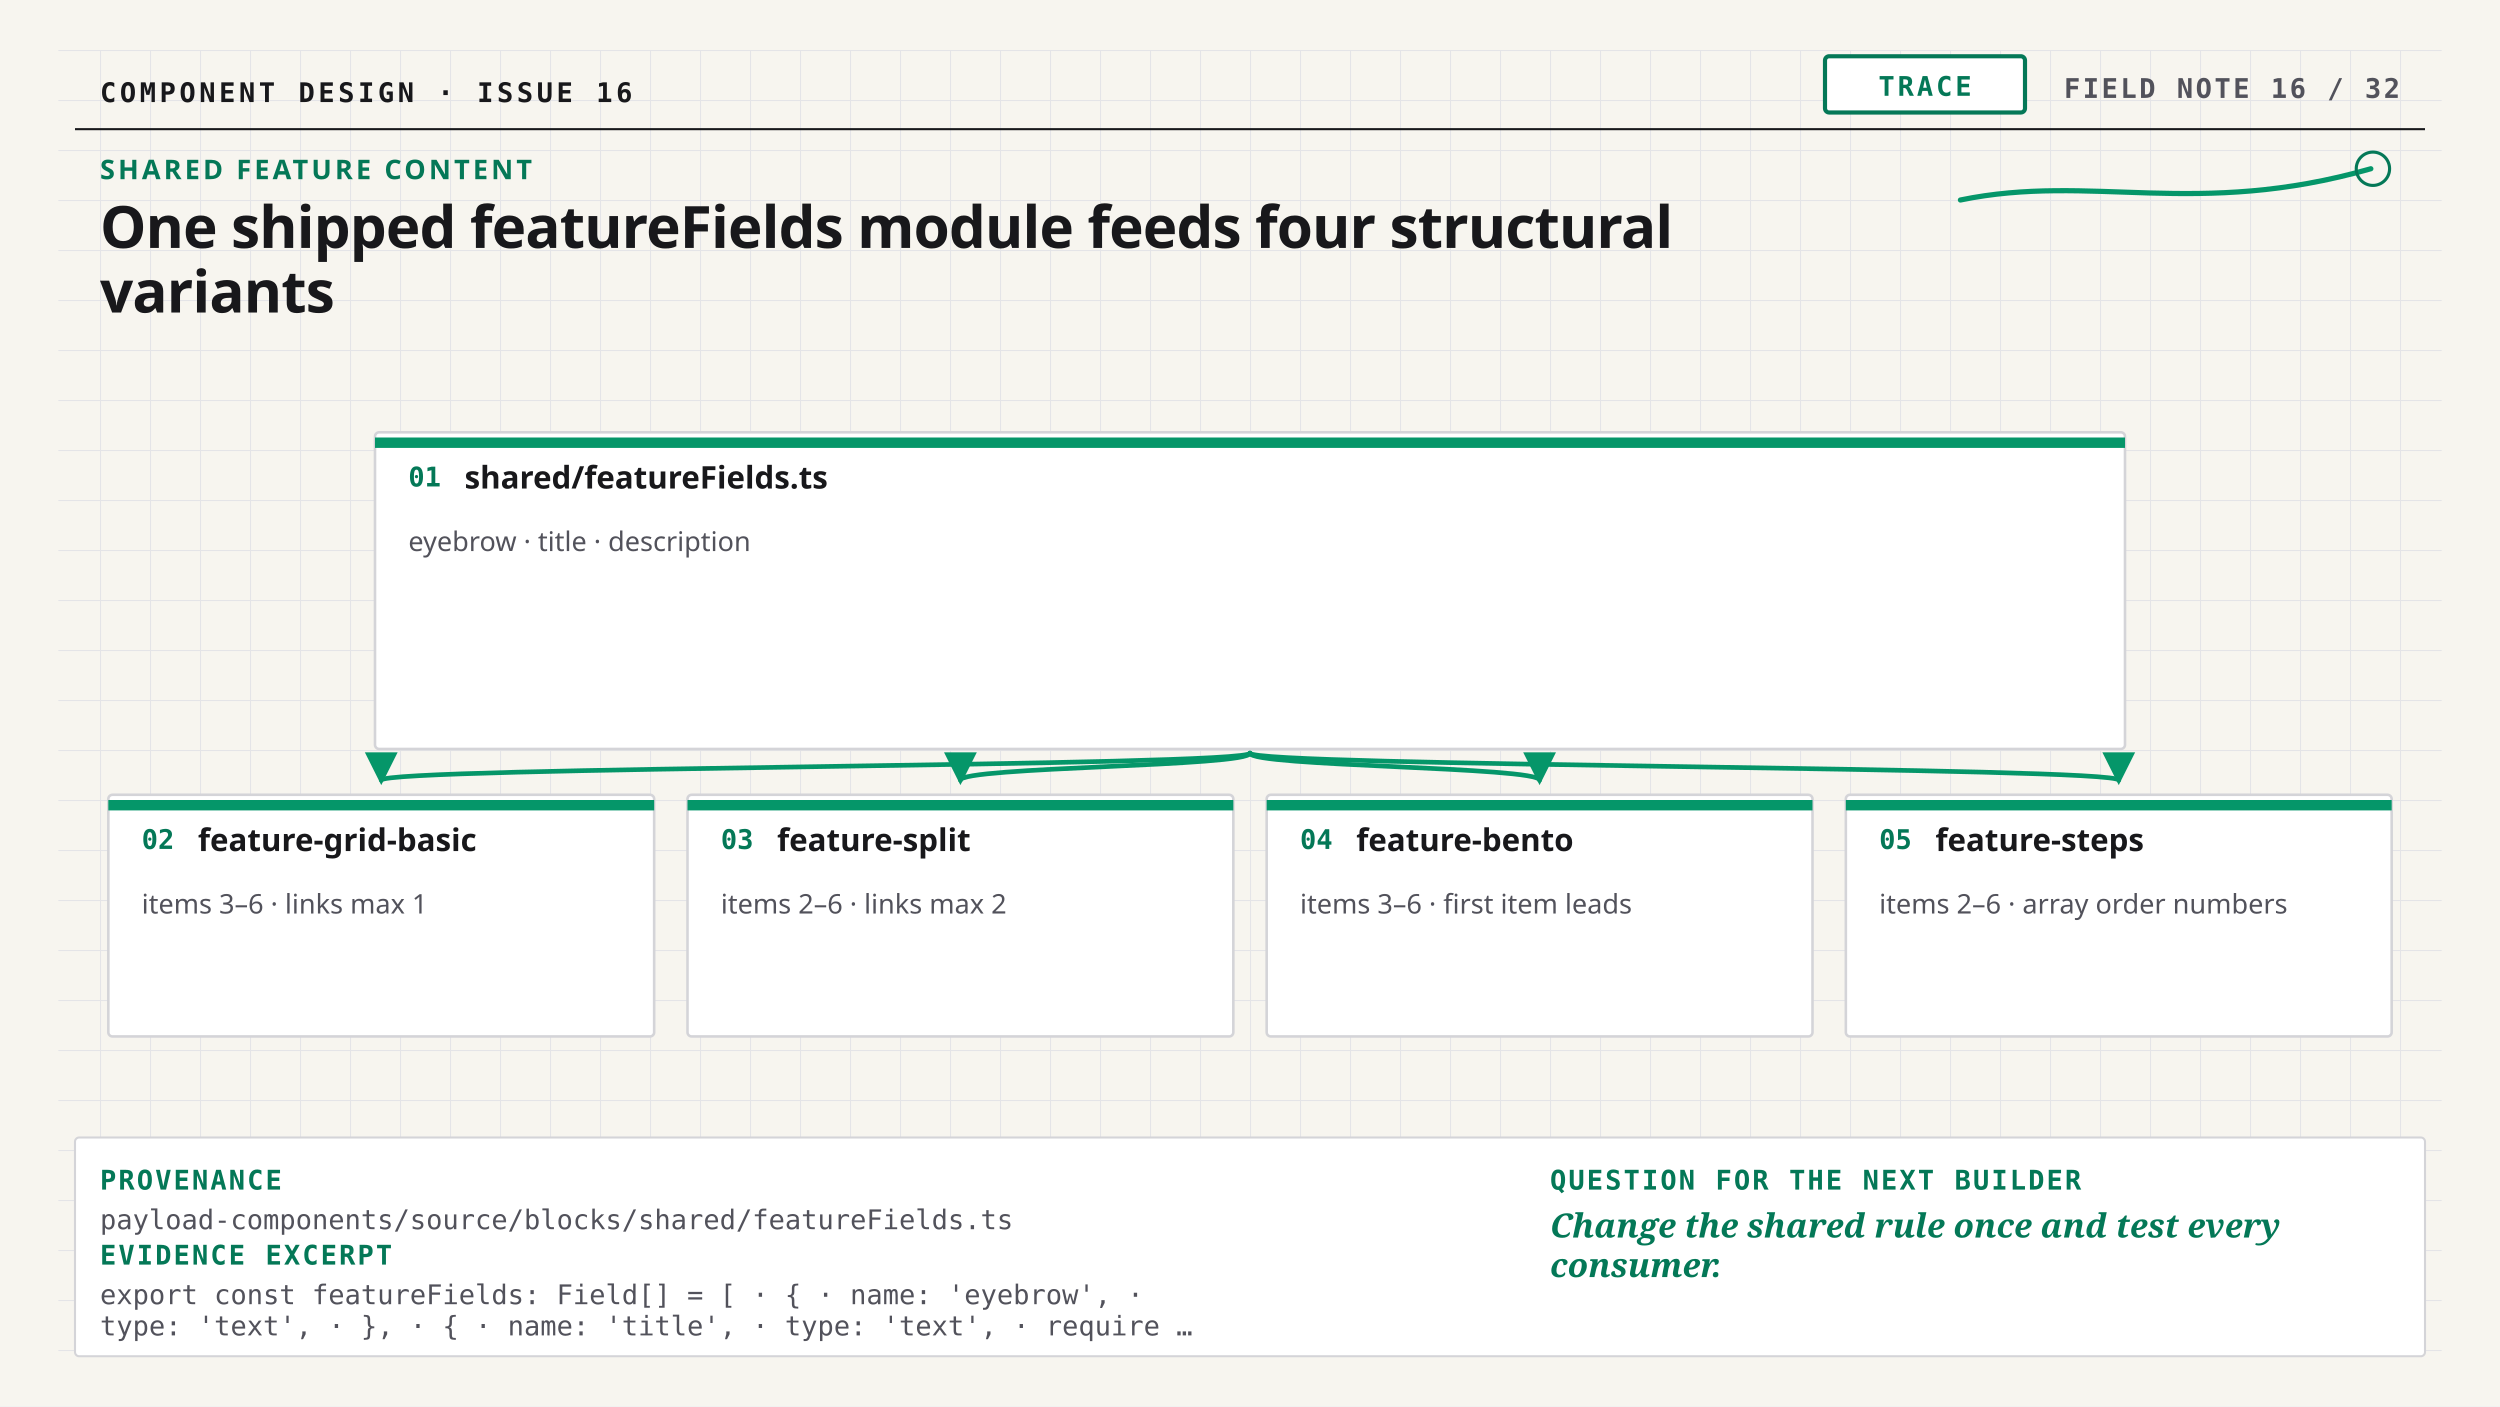
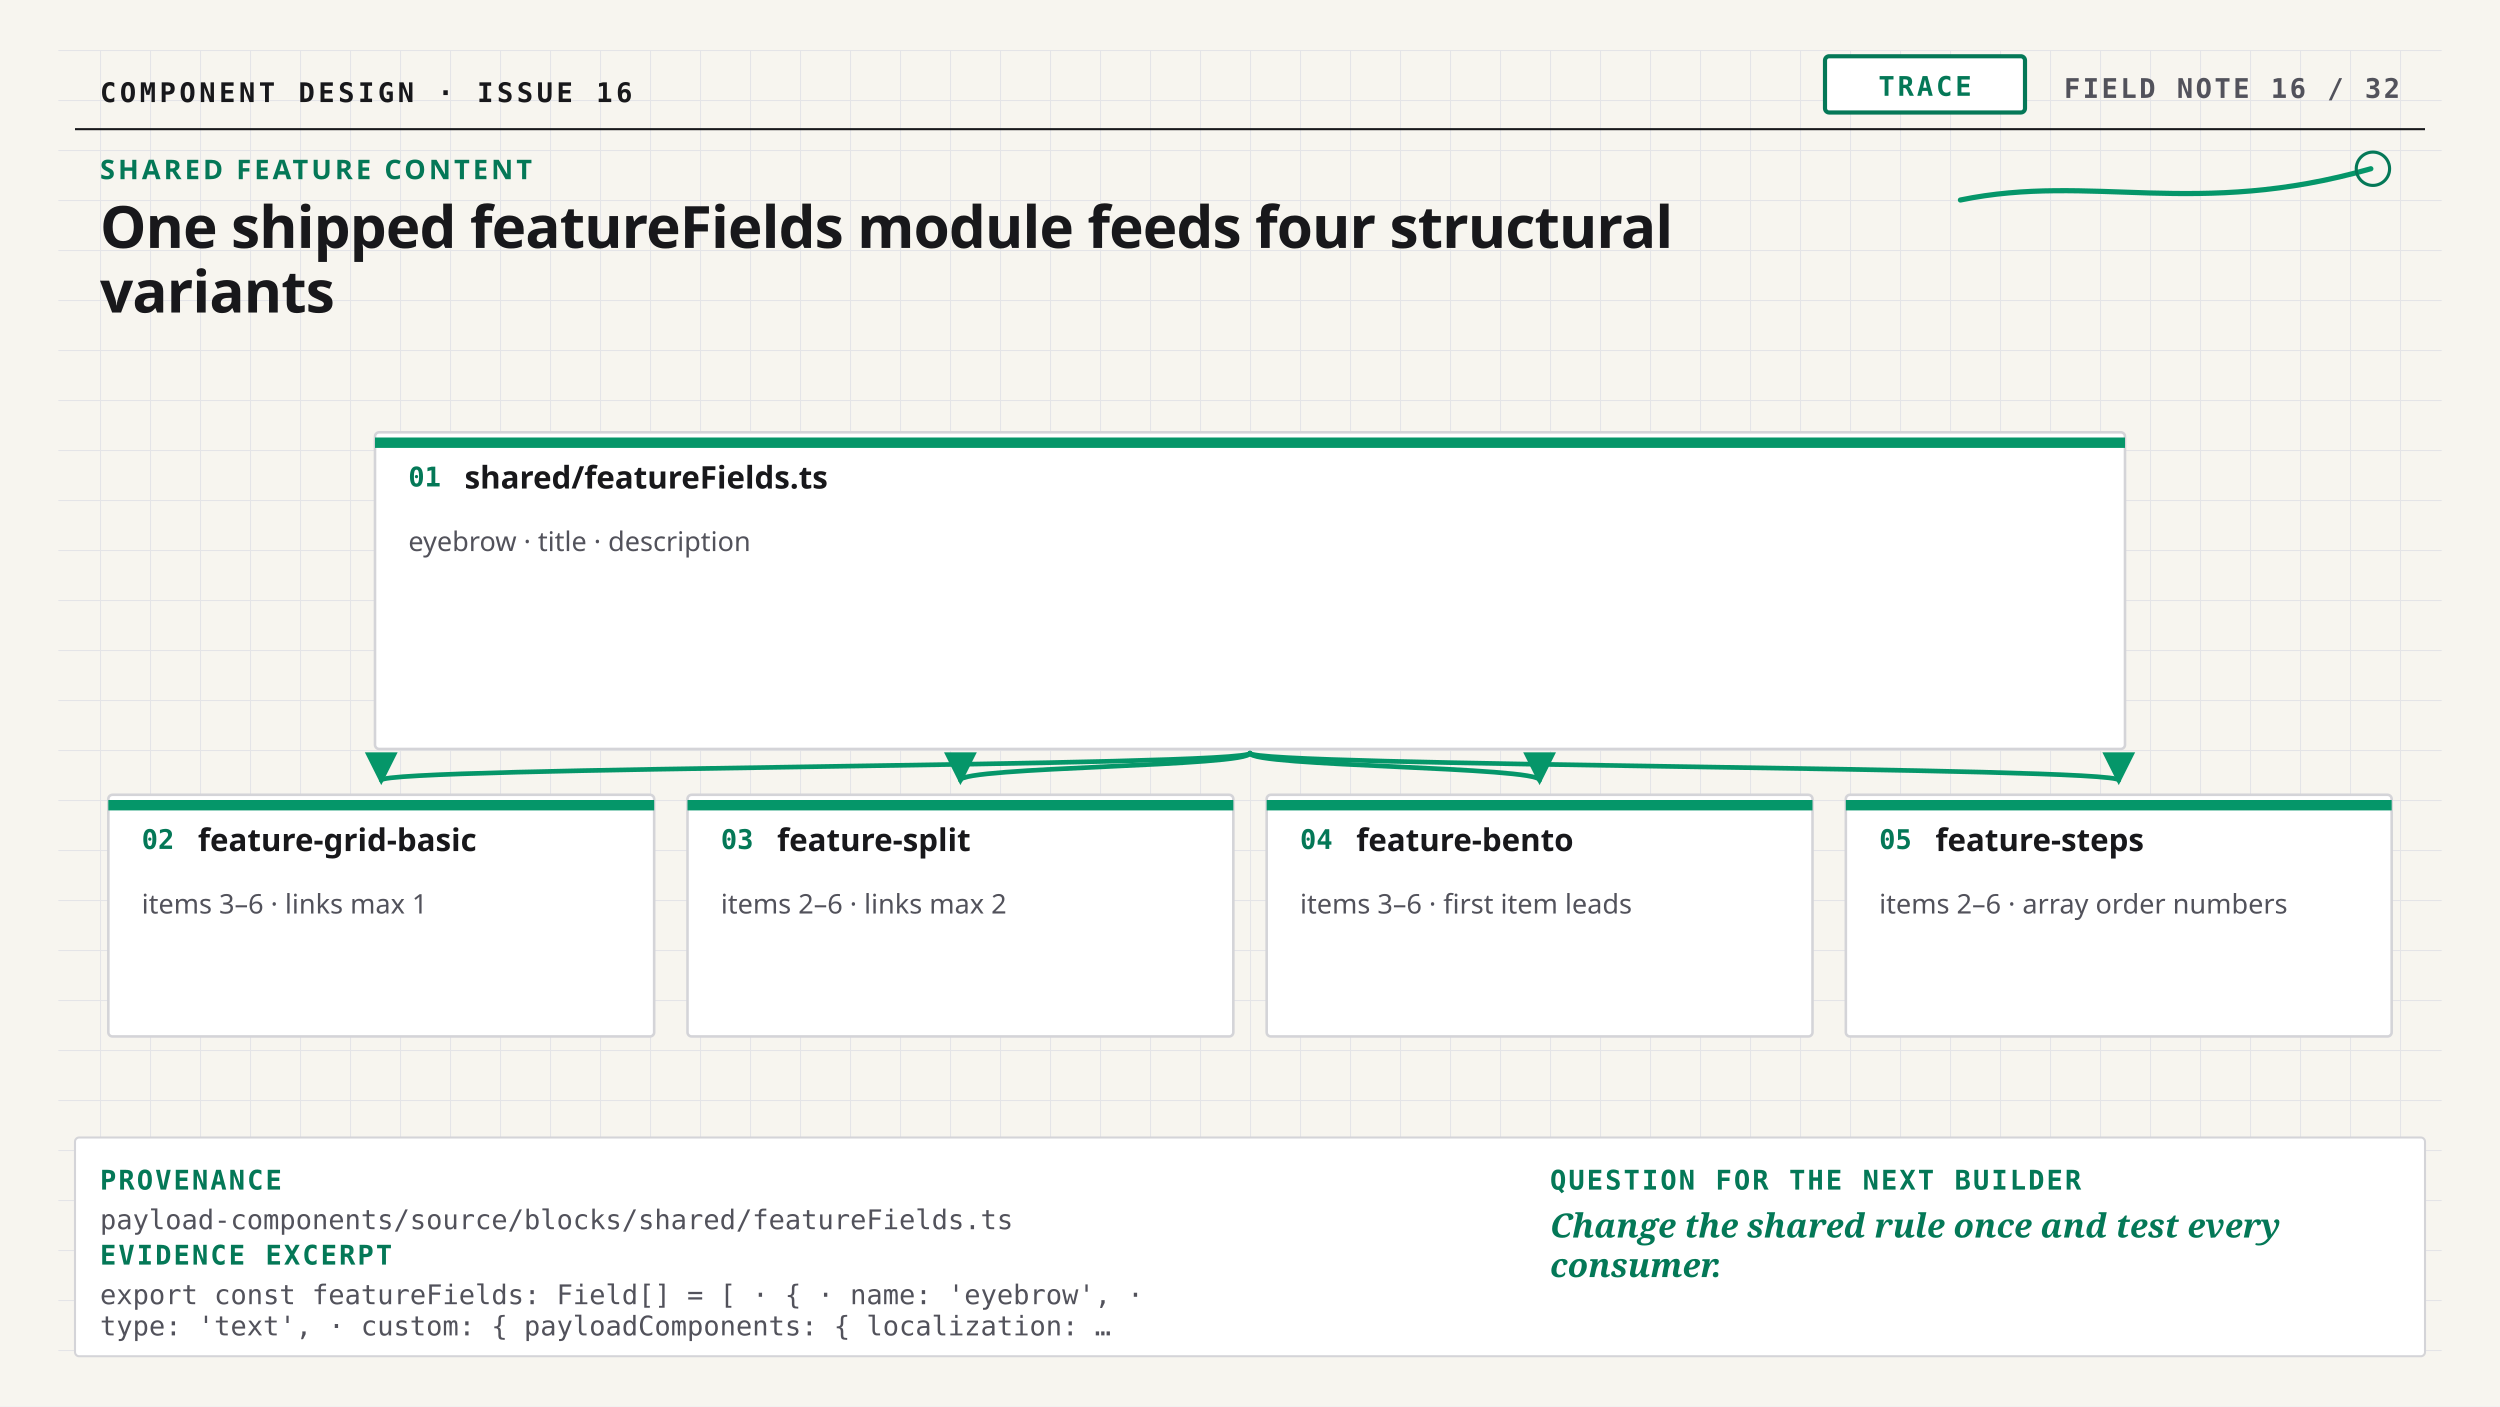
<svg xmlns="http://www.w3.org/2000/svg" viewBox="0 0 1200 675" role="img" aria-labelledby="diagram-title diagram-description" class="diagram diagram--trace" data-mode="trace" data-series="component-design" data-issue="16">
  <defs>
    <pattern id="journal-grid-pattern" width="24" height="24" patternUnits="userSpaceOnUse">
      <path d="M 24 0 L 0 0 0 24" fill="none" stroke="#e4e4e7" stroke-width="1" />
    </pattern>
    <marker id="journal-arrow" viewBox="0 0 10 10" refX="8.5" refY="5" markerWidth="7" markerHeight="7" orient="auto-start-reverse">
      <path d="M 0 0 L 10 5 L 0 10 z" fill="#059669" />
    </marker>
    <style>
      .diagram {
        background: #f7f5ef;
        color: #18181b;
      }
      .paper {
        fill: #f7f5ef;
      }
      .grid {
        fill: url(#journal-grid-pattern);
      }
      .masthead,
      .mode-label,
      .folio-label,
      .footer-label,
      .node-index,
      .edge-label,
      .node-title--mono,
      .node-body--mono,
      .provenance-line {
        font-family: ui-monospace, SFMono-Regular, Menlo, monospace;
      }
      .masthead {
        fill: #18181b;
        font-size: 13px;
        font-weight: 700;
        letter-spacing: 1.7px;
      }
      .kicker {
        fill: #047857;
        font-family: ui-sans-serif, system-ui, sans-serif;
        font-size: 13px;
        font-weight: 750;
        letter-spacing: 1.5px;
      }
      .headline {
        fill: #18181b;
        font-family: ui-sans-serif, system-ui, sans-serif;
        font-size: 28px;
        font-weight: 720;
        letter-spacing: -0.4px;
      }
      .mode-box {
        fill: #ffffff;
        stroke: #047857;
        stroke-width: 2;
      }
      .mode-label {
        fill: #047857;
        font-size: 13px;
        font-weight: 750;
        letter-spacing: 1.4px;
      }
      .folio-label {
        fill: #52525b;
        font-size: 13px;
        font-weight: 650;
        letter-spacing: 1.2px;
      }
      .journal-rule {
        stroke: #18181b;
        stroke-width: 1;
      }
      .accent-path {
        fill: none;
        stroke: #059669;
        stroke-linecap: round;
        stroke-width: 2.5;
      }
      .edge-path {
        fill: none;
        stroke: #059669;
        stroke-linecap: round;
        stroke-width: 2.25;
      }
      .diagram--join .edge-path {
        stroke-dasharray: 7 5;
      }
      .diagram--inspect .edge-path {
        stroke-width: 1.75;
      }
      .edge-label-paper {
        fill: #f7f5ef;
        stroke: #e4e4e7;
        stroke-width: 1;
      }
      .edge-label {
        fill: #047857;
        font-size: 13px;
        font-weight: 700;
      }
      .node-card {
        fill: #ffffff;
        stroke: #d4d4d8;
        stroke-width: 1.25;
      }
      .diagram--inspect .node-card {
        stroke: #18181b;
      }
      .node--terminal .node-card {
        fill: #18181b;
        stroke: #18181b;
      }
      .node-rule {
        stroke: #059669;
        stroke-width: 5;
      }
      .node-index {
        fill: #047857;
        font-size: 13px;
        font-weight: 700;
      }
      .node-title {
        fill: #18181b;
        font-family: ui-sans-serif, system-ui, sans-serif;
        font-size: 15px;
        font-weight: 720;
      }
      .node-body {
        fill: #52525b;
        font-family: ui-sans-serif, system-ui, sans-serif;
        font-size: 13px;
        font-weight: 480;
      }
      .node--terminal .node-title,
      .node--terminal .node-body {
        fill: #ffffff;
      }
      .node--terminal .node-index {
        fill: #059669;
      }
      .footer-paper {
        fill: #ffffff;
        stroke: #d4d4d8;
        stroke-width: 1;
      }
      .footer-label {
        fill: #047857;
        font-size: 13px;
        font-weight: 700;
        letter-spacing: 1px;
      }
      .provenance-line,
      .evidence-line {
        fill: #52525b;
        font-size: 13px;
      }
      .evidence-line {
        font-family: ui-monospace, SFMono-Regular, Menlo, monospace;
      }
      .prompt {
        fill: #047857;
        font-family: Georgia, serif;
        font-size: 16px;
        font-style: italic;
        font-weight: 650;
      }
      .registration {
        fill: none;
        stroke: #047857;
        stroke-width: 1.5;
      }
    </style>
  </defs>
  <rect class="paper" width="1200" height="675" />
  <rect class="grid" data-journal-part="grid" x="28" y="24" width="1144" height="627" />
  <path class="journal-rule" d="M 36 62 H 1164" />
  <g data-journal-part="masthead">
    <text class="masthead" x="48" y="49">COMPONENT DESIGN · ISSUE 16</text>
  </g>
  <g data-journal-part="mode">
    <rect class="mode-box" x="876" y="27" width="96" height="27" rx="2" />
    <text class="mode-label" x="924" y="46" text-anchor="middle">TRACE</text>
  </g>
  <g data-journal-part="folio">
    <text class="folio-label" x="1152" y="47" text-anchor="end">FIELD NOTE 16 / 32</text>
  </g>
  <text class="kicker" x="48" y="86">SHARED FEATURE CONTENT</text>
  <text class="headline" x="48" y="119">One shipped featureFields module feeds four structural</text>
  <text class="headline" x="48" y="150">variants</text>
  <path class="accent-path" d="M 941 96 C 1004 83, 1054 105, 1138 81" />
  <circle class="registration" cx="1139" cy="81" r="8" />
  <g data-diagram-layer="edges">
    <g class="edge">
      <path class="edge-path" data-edge-from="shared" data-edge-to="grid" data-edge-axis="vertical" d="M 600 361.5 C 600 368, 183 368, 183 374.5" marker-end="url(#journal-arrow)" />
    </g>
    <g class="edge">
      <path class="edge-path" data-edge-from="shared" data-edge-to="split" data-edge-axis="vertical" d="M 600 361.5 C 600 368, 461 368, 461 374.5" marker-end="url(#journal-arrow)" />
    </g>
    <g class="edge">
      <path class="edge-path" data-edge-from="shared" data-edge-to="bento" data-edge-axis="vertical" d="M 600 361.5 C 600 368, 739 368, 739 374.5" marker-end="url(#journal-arrow)" />
    </g>
    <g class="edge">
      <path class="edge-path" data-edge-from="shared" data-edge-to="steps" data-edge-axis="vertical" d="M 600 361.5 C 600 368, 1017 368, 1017 374.5" marker-end="url(#journal-arrow)" />
    </g>
  </g>
  <g data-diagram-layer="nodes">
    <g class="node node--code" data-node-id="shared" data-node-kind="code">
      <rect class="node-card" x="180" y="207.5" width="840" height="152" rx="2" />
      <path class="node-rule" d="M 180 212.5 H 1020" />
      <text class="node-index" x="196" y="233.5">01</text>
      <text class="node-title node-title--mono" x="223" y="234.5">shared/featureFields.ts</text>
      <text class="node-body node-body--mono" data-role="body-line" x="196" y="264.5">eyebrow · title · description</text>
    </g>
    <g class="node node--code" data-node-id="grid" data-node-kind="code">
      <rect class="node-card" x="52" y="381.5" width="262" height="116" rx="2" />
      <path class="node-rule" d="M 52 386.5 H 314" />
      <text class="node-index" x="68" y="407.5">02</text>
      <text class="node-title node-title--mono" x="95" y="408.5">feature-grid-basic</text>
      <text class="node-body node-body--mono" data-role="body-line" x="68" y="438.5">items 3–6 · links max 1</text>
    </g>
    <g class="node node--code" data-node-id="split" data-node-kind="code">
      <rect class="node-card" x="330" y="381.5" width="262" height="116" rx="2" />
      <path class="node-rule" d="M 330 386.5 H 592" />
      <text class="node-index" x="346" y="407.5">03</text>
      <text class="node-title node-title--mono" x="373" y="408.5">feature-split</text>
      <text class="node-body node-body--mono" data-role="body-line" x="346" y="438.5">items 2–6 · links max 2</text>
    </g>
    <g class="node node--code" data-node-id="bento" data-node-kind="code">
      <rect class="node-card" x="608" y="381.5" width="262" height="116" rx="2" />
      <path class="node-rule" d="M 608 386.5 H 870" />
      <text class="node-index" x="624" y="407.5">04</text>
      <text class="node-title node-title--mono" x="651" y="408.5">feature-bento</text>
      <text class="node-body node-body--mono" data-role="body-line" x="624" y="438.5">items 3–6 · first item leads</text>
    </g>
    <g class="node node--code" data-node-id="steps" data-node-kind="code">
      <rect class="node-card" x="886" y="381.5" width="262" height="116" rx="2" />
      <path class="node-rule" d="M 886 386.5 H 1148" />
      <text class="node-index" x="902" y="407.5">05</text>
      <text class="node-title node-title--mono" x="929" y="408.5">feature-steps</text>
      <text class="node-body node-body--mono" data-role="body-line" x="902" y="438.5">items 2–6 · array order numbers</text>
    </g>
  </g>
  <rect class="footer-paper" x="36" y="546" width="1128" height="105" rx="2" />
  <g data-journal-part="provenance" data-provenance="payload-components/source/blocks/shared/featureFields.ts">
    <text class="footer-label" x="48" y="571">PROVENANCE</text>
    <text class="provenance-line" x="48" y="590">payload-components/source/blocks/shared/featureFields.ts</text>
  </g>
-   <g data-journal-part="evidence" data-evidence-excerpt="export const featureFields: Field[] = [   {     name: 'eyebrow',     type: 'text',   },   {     name: 'title',     type: 'text',     required: true,   },   {     name: 'description'," data-evidence-truncated="true">
+   <g data-journal-part="evidence" data-evidence-excerpt="export const featureFields: Field[] = [   {     name: 'eyebrow',     type: 'text',     custom: { payloadComponents: { localization: 'localized' } },   },   {     name: 'title',     type: 'text',     custom: { payloadComponents: { localization: 'localized' } },     required: true,   }," data-evidence-truncated="true">
    <text class="footer-label" x="48" y="607">EVIDENCE EXCERPT</text>
    <text class="evidence-line" x="48" y="626">export const featureFields: Field[] = [ · { · name: 'eyebrow', ·</text>
-     <text class="evidence-line" x="48" y="641">type: 'text', · }, · { · name: 'title', · type: 'text', · require …</text>
+     <text class="evidence-line" x="48" y="641">type: 'text', · custom: { payloadComponents: { localization: …</text>
  </g>
  <g data-journal-part="prompt" data-prompt="Change the shared rule once and test every consumer.">
    <text class="footer-label" x="744" y="571">QUESTION FOR THE NEXT BUILDER</text>
    <text class="prompt" x="744" y="594">Change the shared rule once and test every</text>
    <text class="prompt" x="744" y="613">consumer.</text>
  </g>
</svg>
